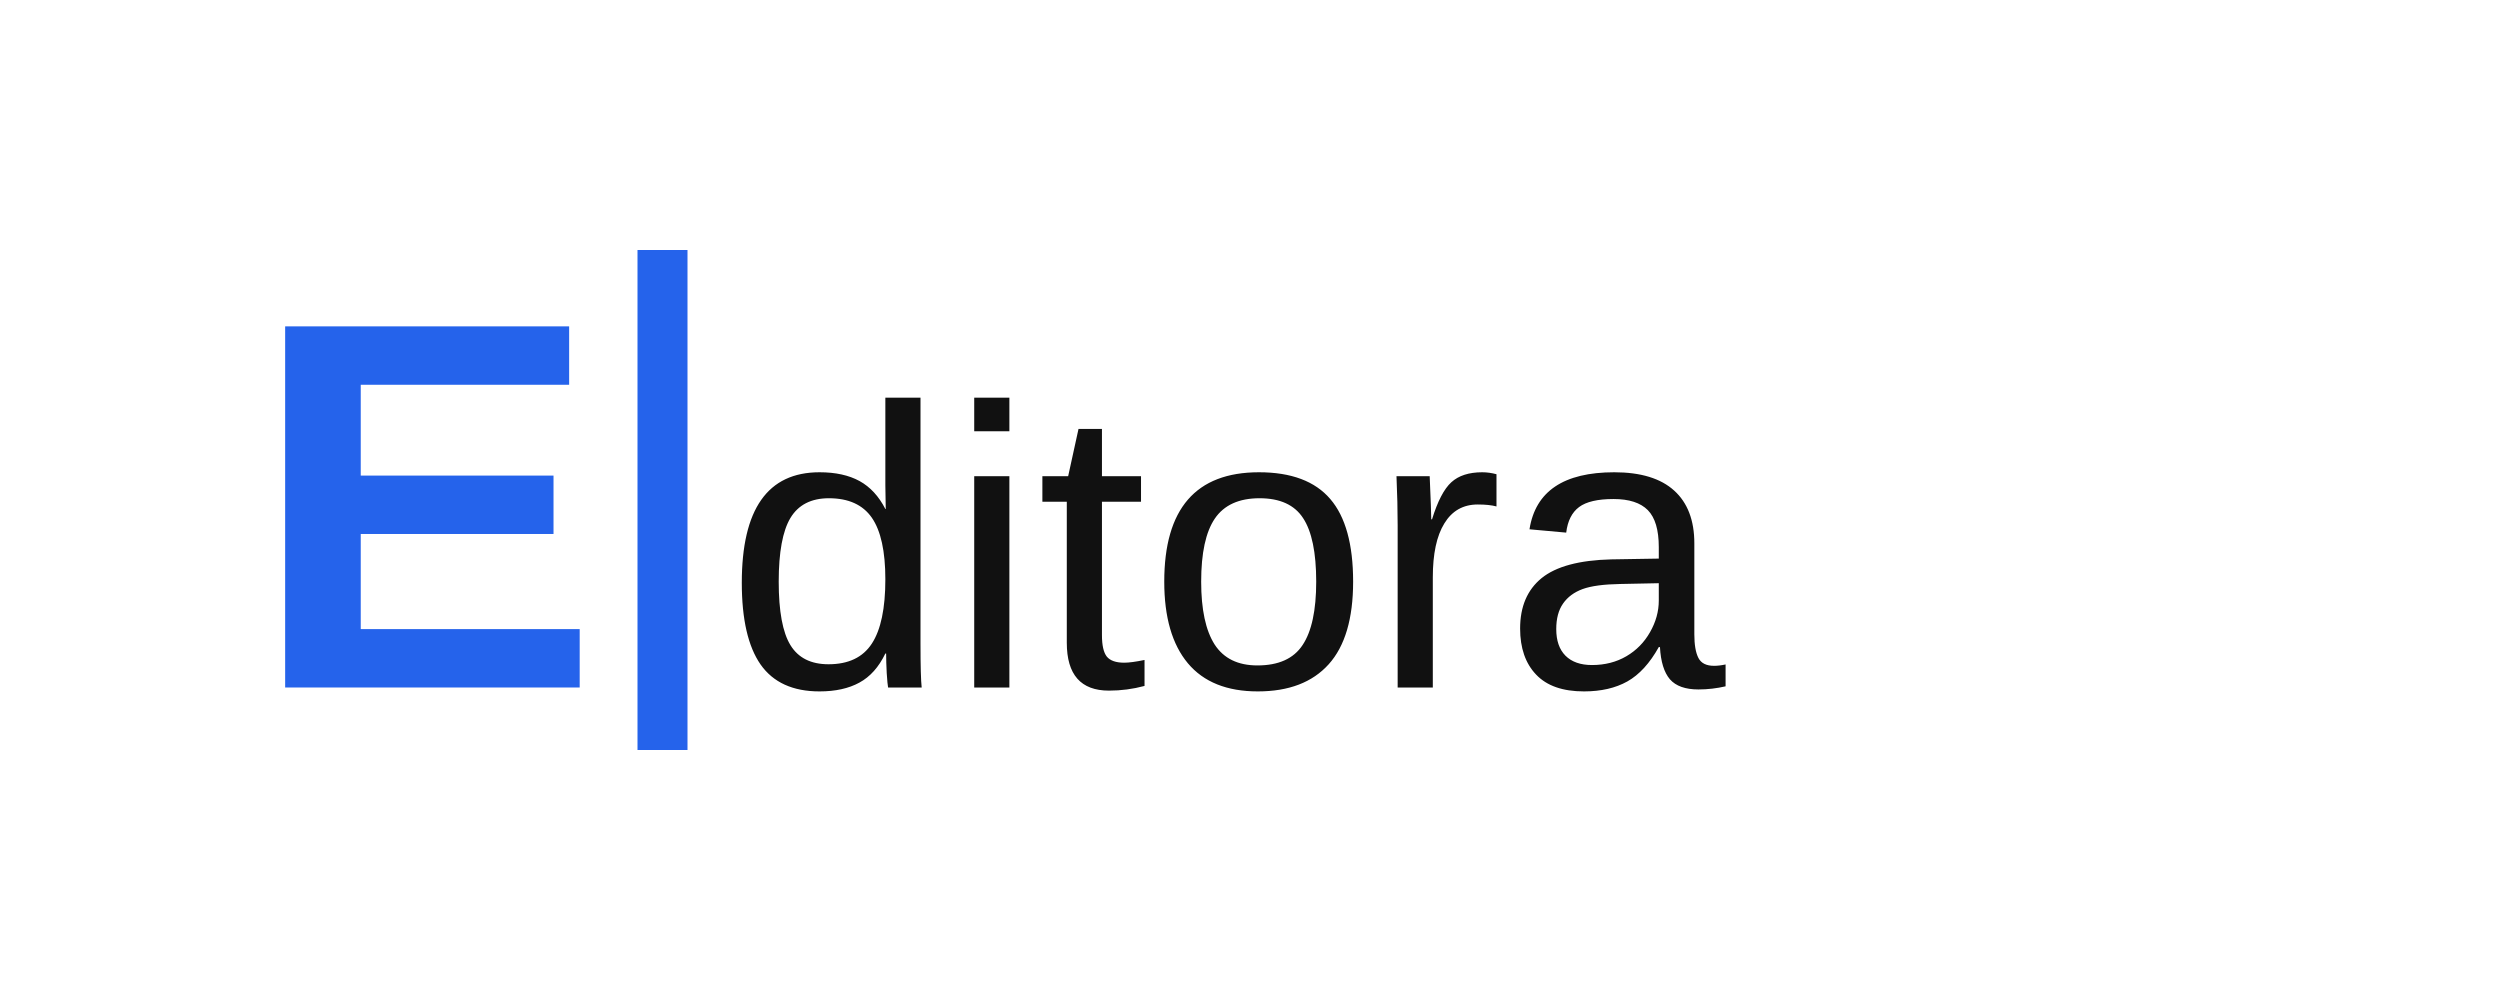
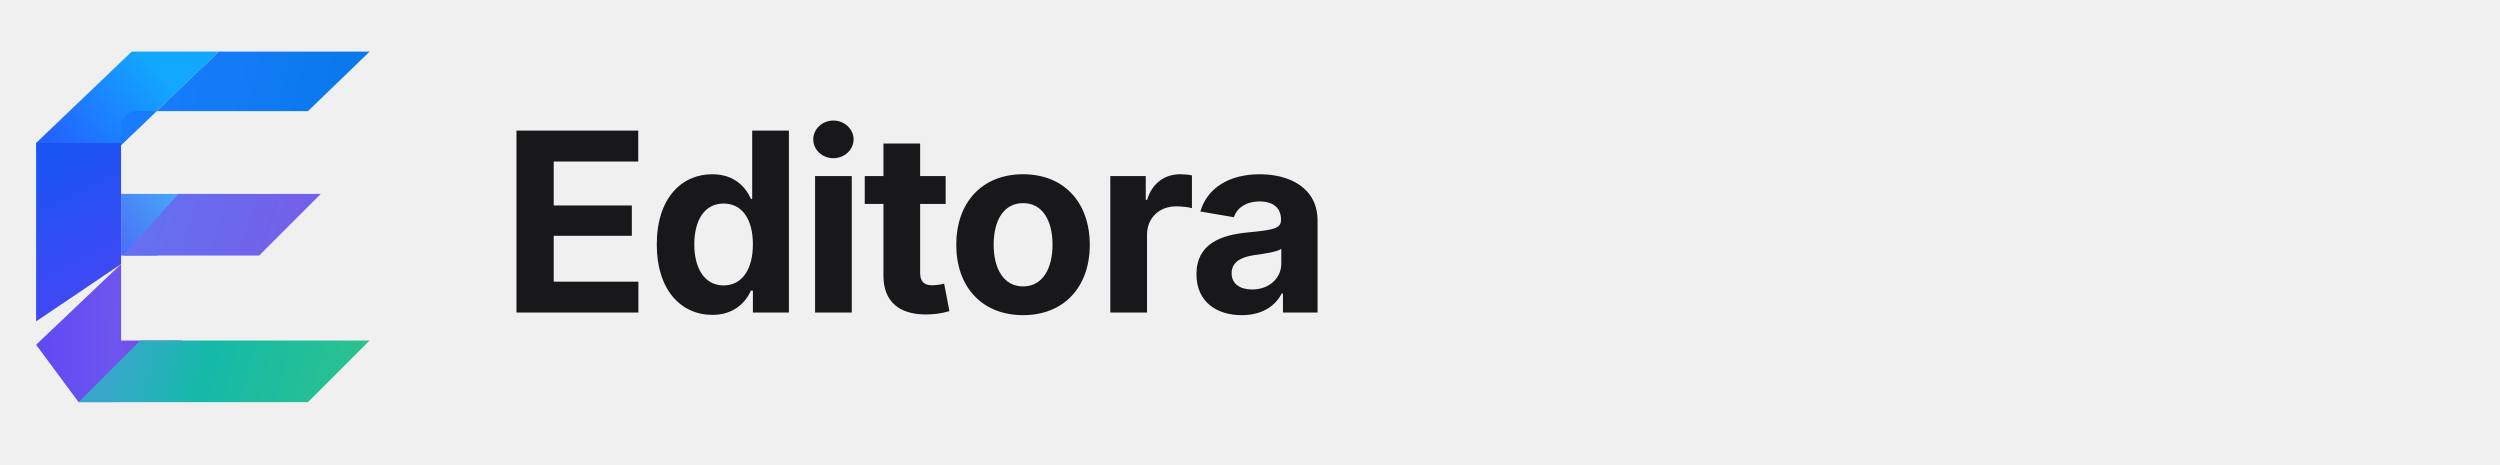
- <svg xmlns="http://www.w3.org/2000/svg" width="200" height="80" viewBox="0 0 200 80">
-   <rect width="200" height="80" fill="white" />
-   <text x="20" y="55" font-size="42" font-family="Arial, sans-serif" font-weight="bold" fill="#2563eb">E</text>
-   <rect x="51" y="20" width="4" height="40" fill="#2563eb">
-     <animate attributeName="opacity" values="1;0;1" dur="1s" repeatCount="indefinite" />
-   </rect>
-   <text x="58" y="55" font-size="32" font-family="Arial, sans-serif" fill="#111">ditora</text>
+ <svg xmlns="http://www.w3.org/2000/svg" role="img" aria-labelledby="anim-title anim-desc" width="280" height="52" viewBox="0 0 280 52" fill="none">
+   <defs>
+     <linearGradient id="a-blueFold" x1="18" y1="62" x2="67" y2="17" gradientUnits="userSpaceOnUse">
+       <stop stop-color="#255CFF" />
+       <stop offset="1" stop-color="#12A8FF" />
+     </linearGradient>
+     <linearGradient id="a-blueTop" x1="54" y1="18" x2="174" y2="46" gradientUnits="userSpaceOnUse">
+       <stop stop-color="#1B7DFF" />
+       <stop offset="1" stop-color="#0878EA" />
+     </linearGradient>
+     <linearGradient id="a-blueSpine" x1="16" y1="61" x2="57" y2="146" gradientUnits="userSpaceOnUse">
+       <stop stop-color="#1557F4" />
+       <stop offset="1" stop-color="#4C44F2" />
+     </linearGradient>
+     <linearGradient id="a-blueInner" x1="57" y1="118" x2="101" y2="84" gradientUnits="userSpaceOnUse">
+       <stop stop-color="#3E5EF7" />
+       <stop offset="1" stop-color="#36B9F8" />
+     </linearGradient>
+     <linearGradient id="a-purpleMid" x1="59" y1="86" x2="151" y2="114" gradientUnits="userSpaceOnUse">
+       <stop stop-color="#6273F2" />
+       <stop offset="1" stop-color="#765DE8" />
+     </linearGradient>
+     <linearGradient id="a-purpleFold" x1="18" y1="157" x2="86" y2="156" gradientUnits="userSpaceOnUse">
+       <stop stop-color="#5F4AF3" />
+       <stop offset="0.55" stop-color="#6E55EF" />
+       <stop offset="1" stop-color="#7A43D6" />
+     </linearGradient>
+     <linearGradient id="a-greenBottom" x1="57" y1="154" x2="174" y2="183" gradientUnits="userSpaceOnUse">
+       <stop stop-color="#37A8CA" />
+       <stop offset="0.35" stop-color="#14B9A8" />
+       <stop offset="1" stop-color="#2EC38D" />
+     </linearGradient>
+   </defs>
+   <style>
+     @keyframes et-fade-in {
+       from { opacity: 0; transform: translateY(1px) scale(0.99); }
+       to   { opacity: 1; transform: translateY(0)   scale(1);    }
+     }
+     @keyframes et-text-in {
+       from { opacity: 0; transform: translateX(-4px); }
+       to   { opacity: 1; transform: translateX(0); }
+     }
+ 
+     .et-p1 { animation: et-fade-in 200ms 0ms   both ease-out; }
+     .et-p2 { animation: et-fade-in 200ms 80ms  both ease-out; }
+     .et-p3 { animation: et-fade-in 200ms 160ms both ease-out; }
+     .et-p4 { animation: et-fade-in 200ms 240ms both ease-out; opacity: 0.92; }
+     .et-p5 { animation: et-fade-in 200ms 320ms both ease-out; }
+     .et-p6 { animation: et-fade-in 200ms 400ms both ease-out; }
+     .et-p7 { animation: et-fade-in 200ms 480ms both ease-out; }
+     .et-tx { animation: et-text-in 260ms 580ms both ease-out; }
+ 
+     /* Respect reduced-motion: skip to final state instantly */
+     @media (prefers-reduced-motion: reduce) {
+       .et-p1,.et-p2,.et-p3,.et-p4,.et-p5,.et-p6,.et-p7,.et-tx {
+         animation: none !important;
+         opacity: 1 !important;
+         transform: none !important;
+       }
+     }
+   </style>
+   <g transform="translate(0, 1.5) scale(0.2379)">
+     <path class="et-p1" d="M17 61 L62 18 H103 L57 62 H17 Z" fill="url(#a-blueFold)" />
+     <path class="et-p2" d="M62 18 H174 L145 46 H64 C60.2 46 57 49.2 57 53 V62 L103 18 Z" fill="url(#a-blueTop)" />
+     <path class="et-p3" d="M17 61 H57 V118 L17 145 Z" fill="url(#a-blueSpine)" />
+     <path class="et-p4" d="M57 85 H103 L74 114 H57 Z" fill="url(#a-blueInner)" />
+     <path class="et-p5" d="M84 85 H151 L122 114 H58 Z" fill="url(#a-purpleMid)" />
+     <path class="et-p6" d="M17 156 L57 118 L57 154 L86 154 L56 183 L37 183 Z" fill="url(#a-purpleFold)" />
+     <path class="et-p7" d="M57 154 H174 L145 183 H37 L66 154 Z" fill="url(#a-greenBottom)" />
+   </g>
+   <text class="et-tx" x="56" y="35" font-family="Inter, -apple-system, BlinkMacSystemFont, 'Segoe UI', sans-serif" font-weight="700" font-size="28" letter-spacing="-0.56" fill="#18181B">Editora</text>
</svg>
